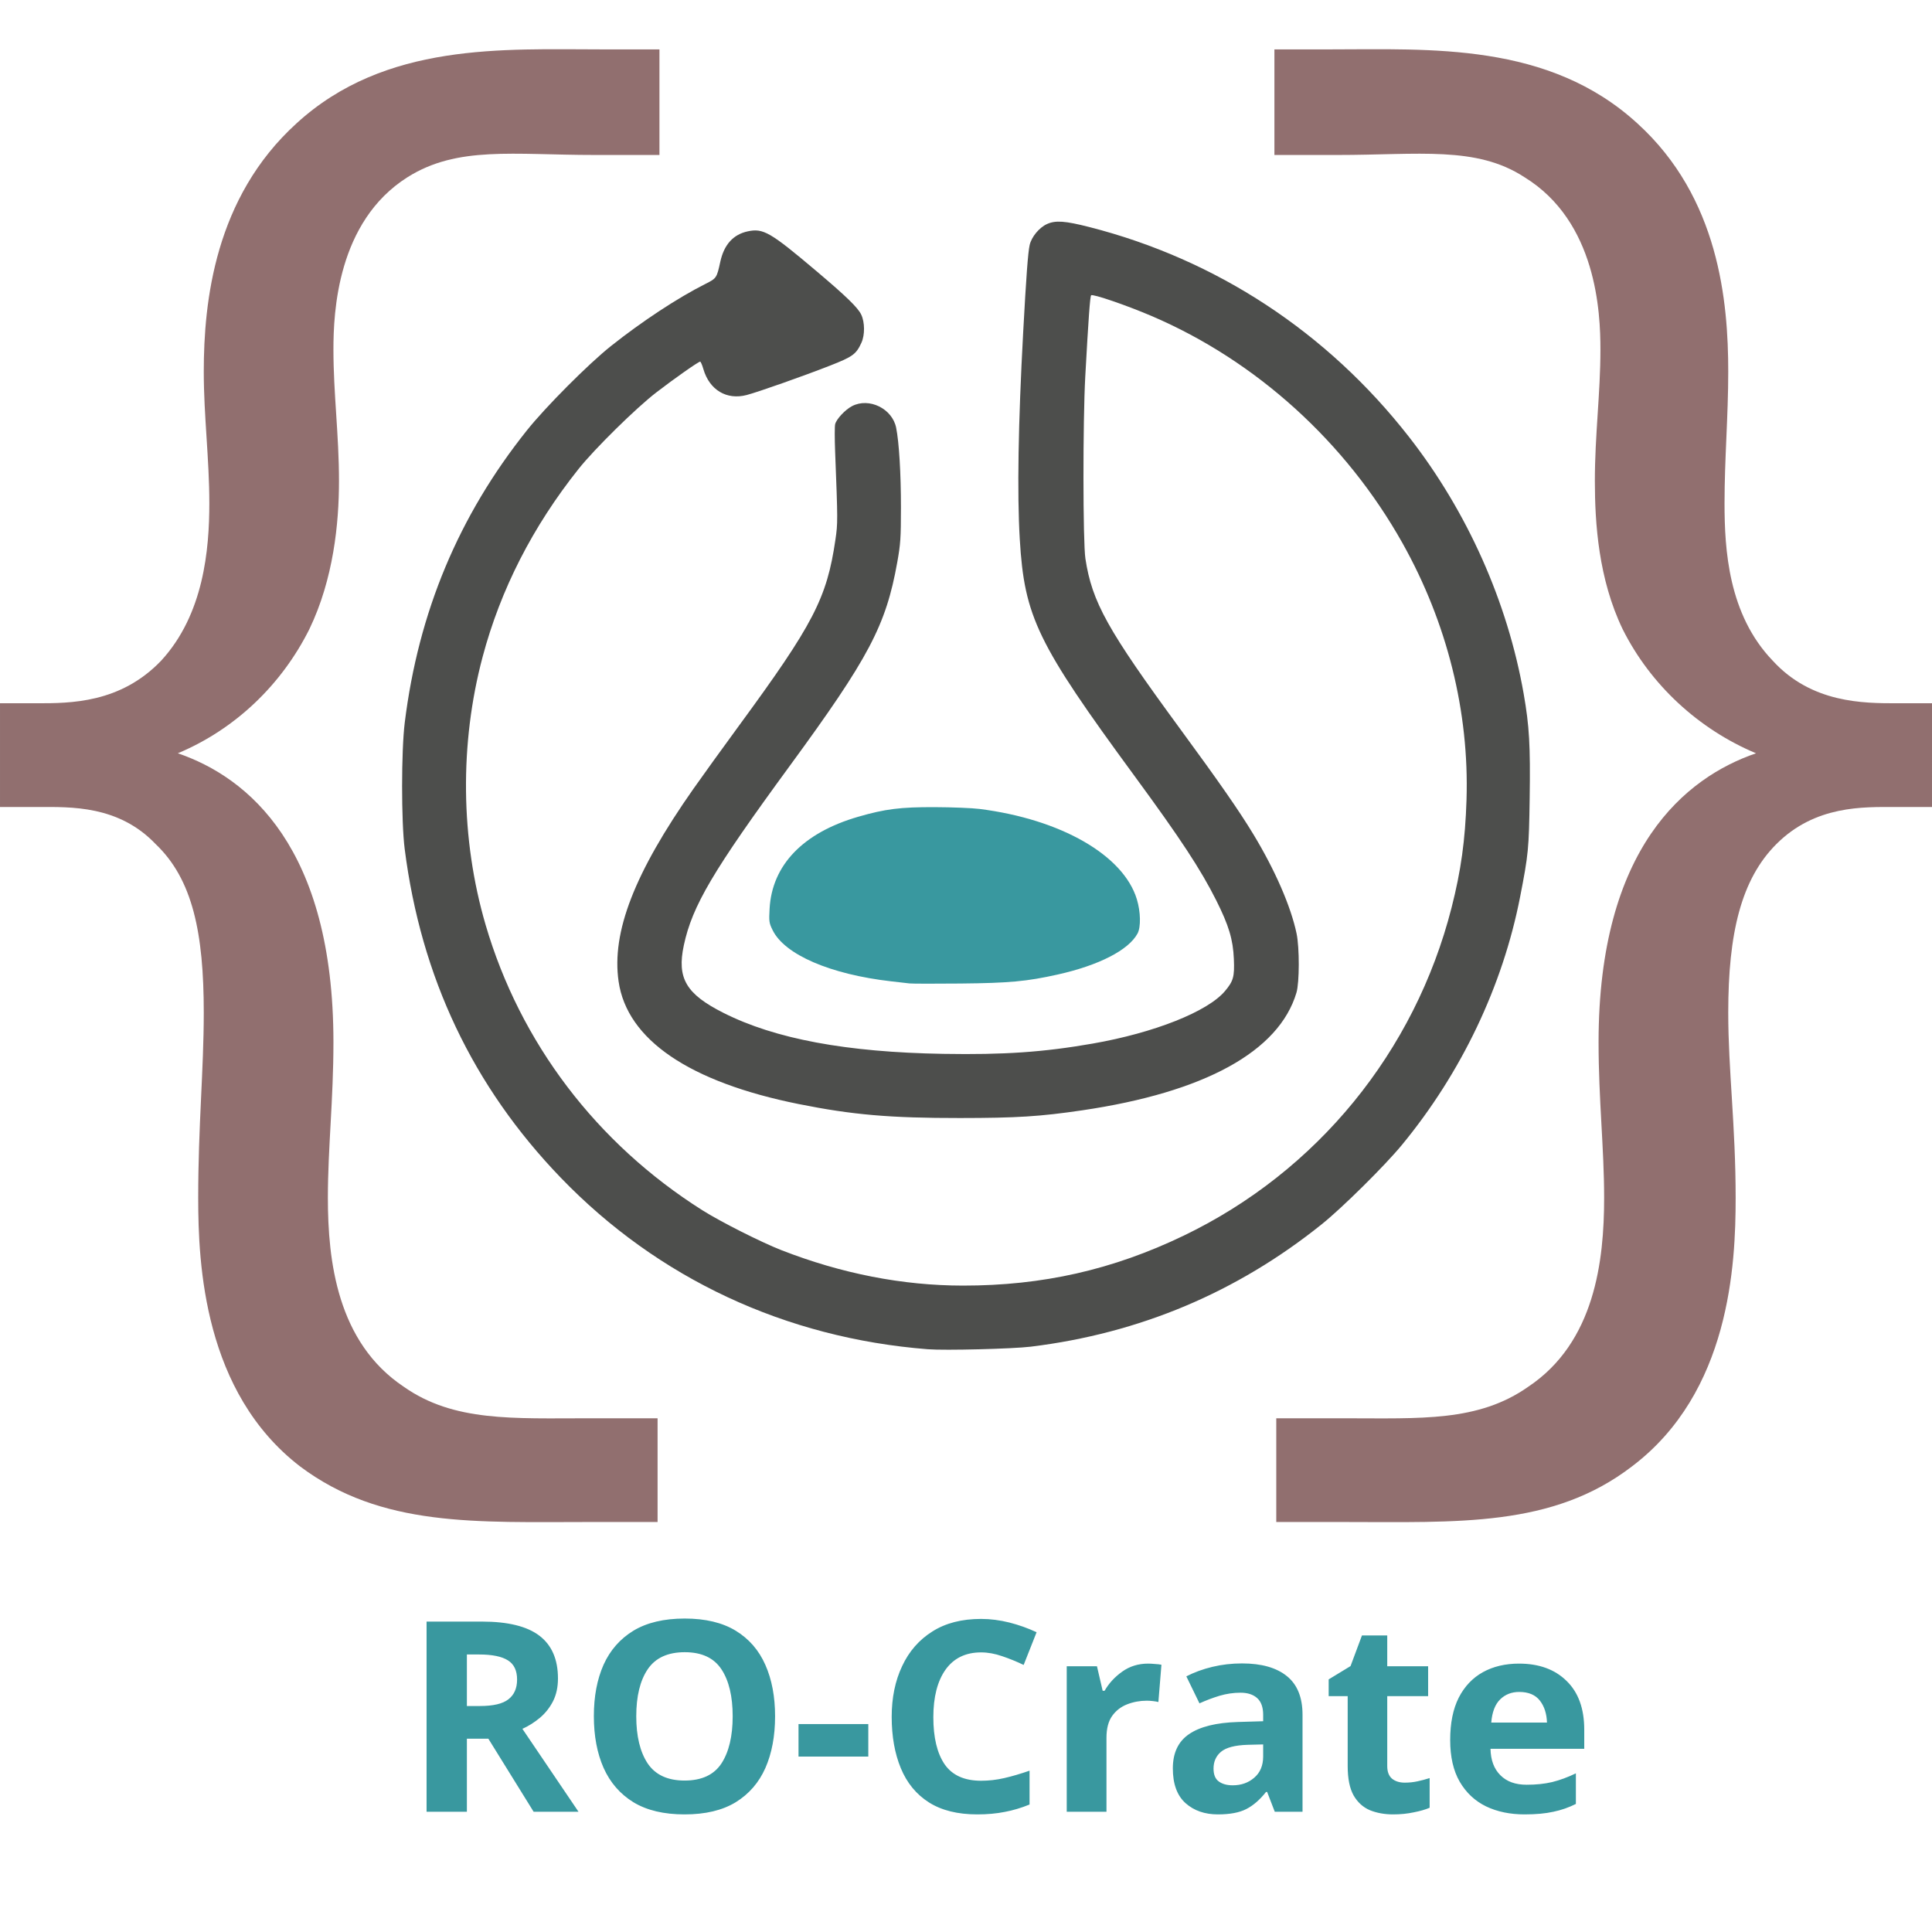
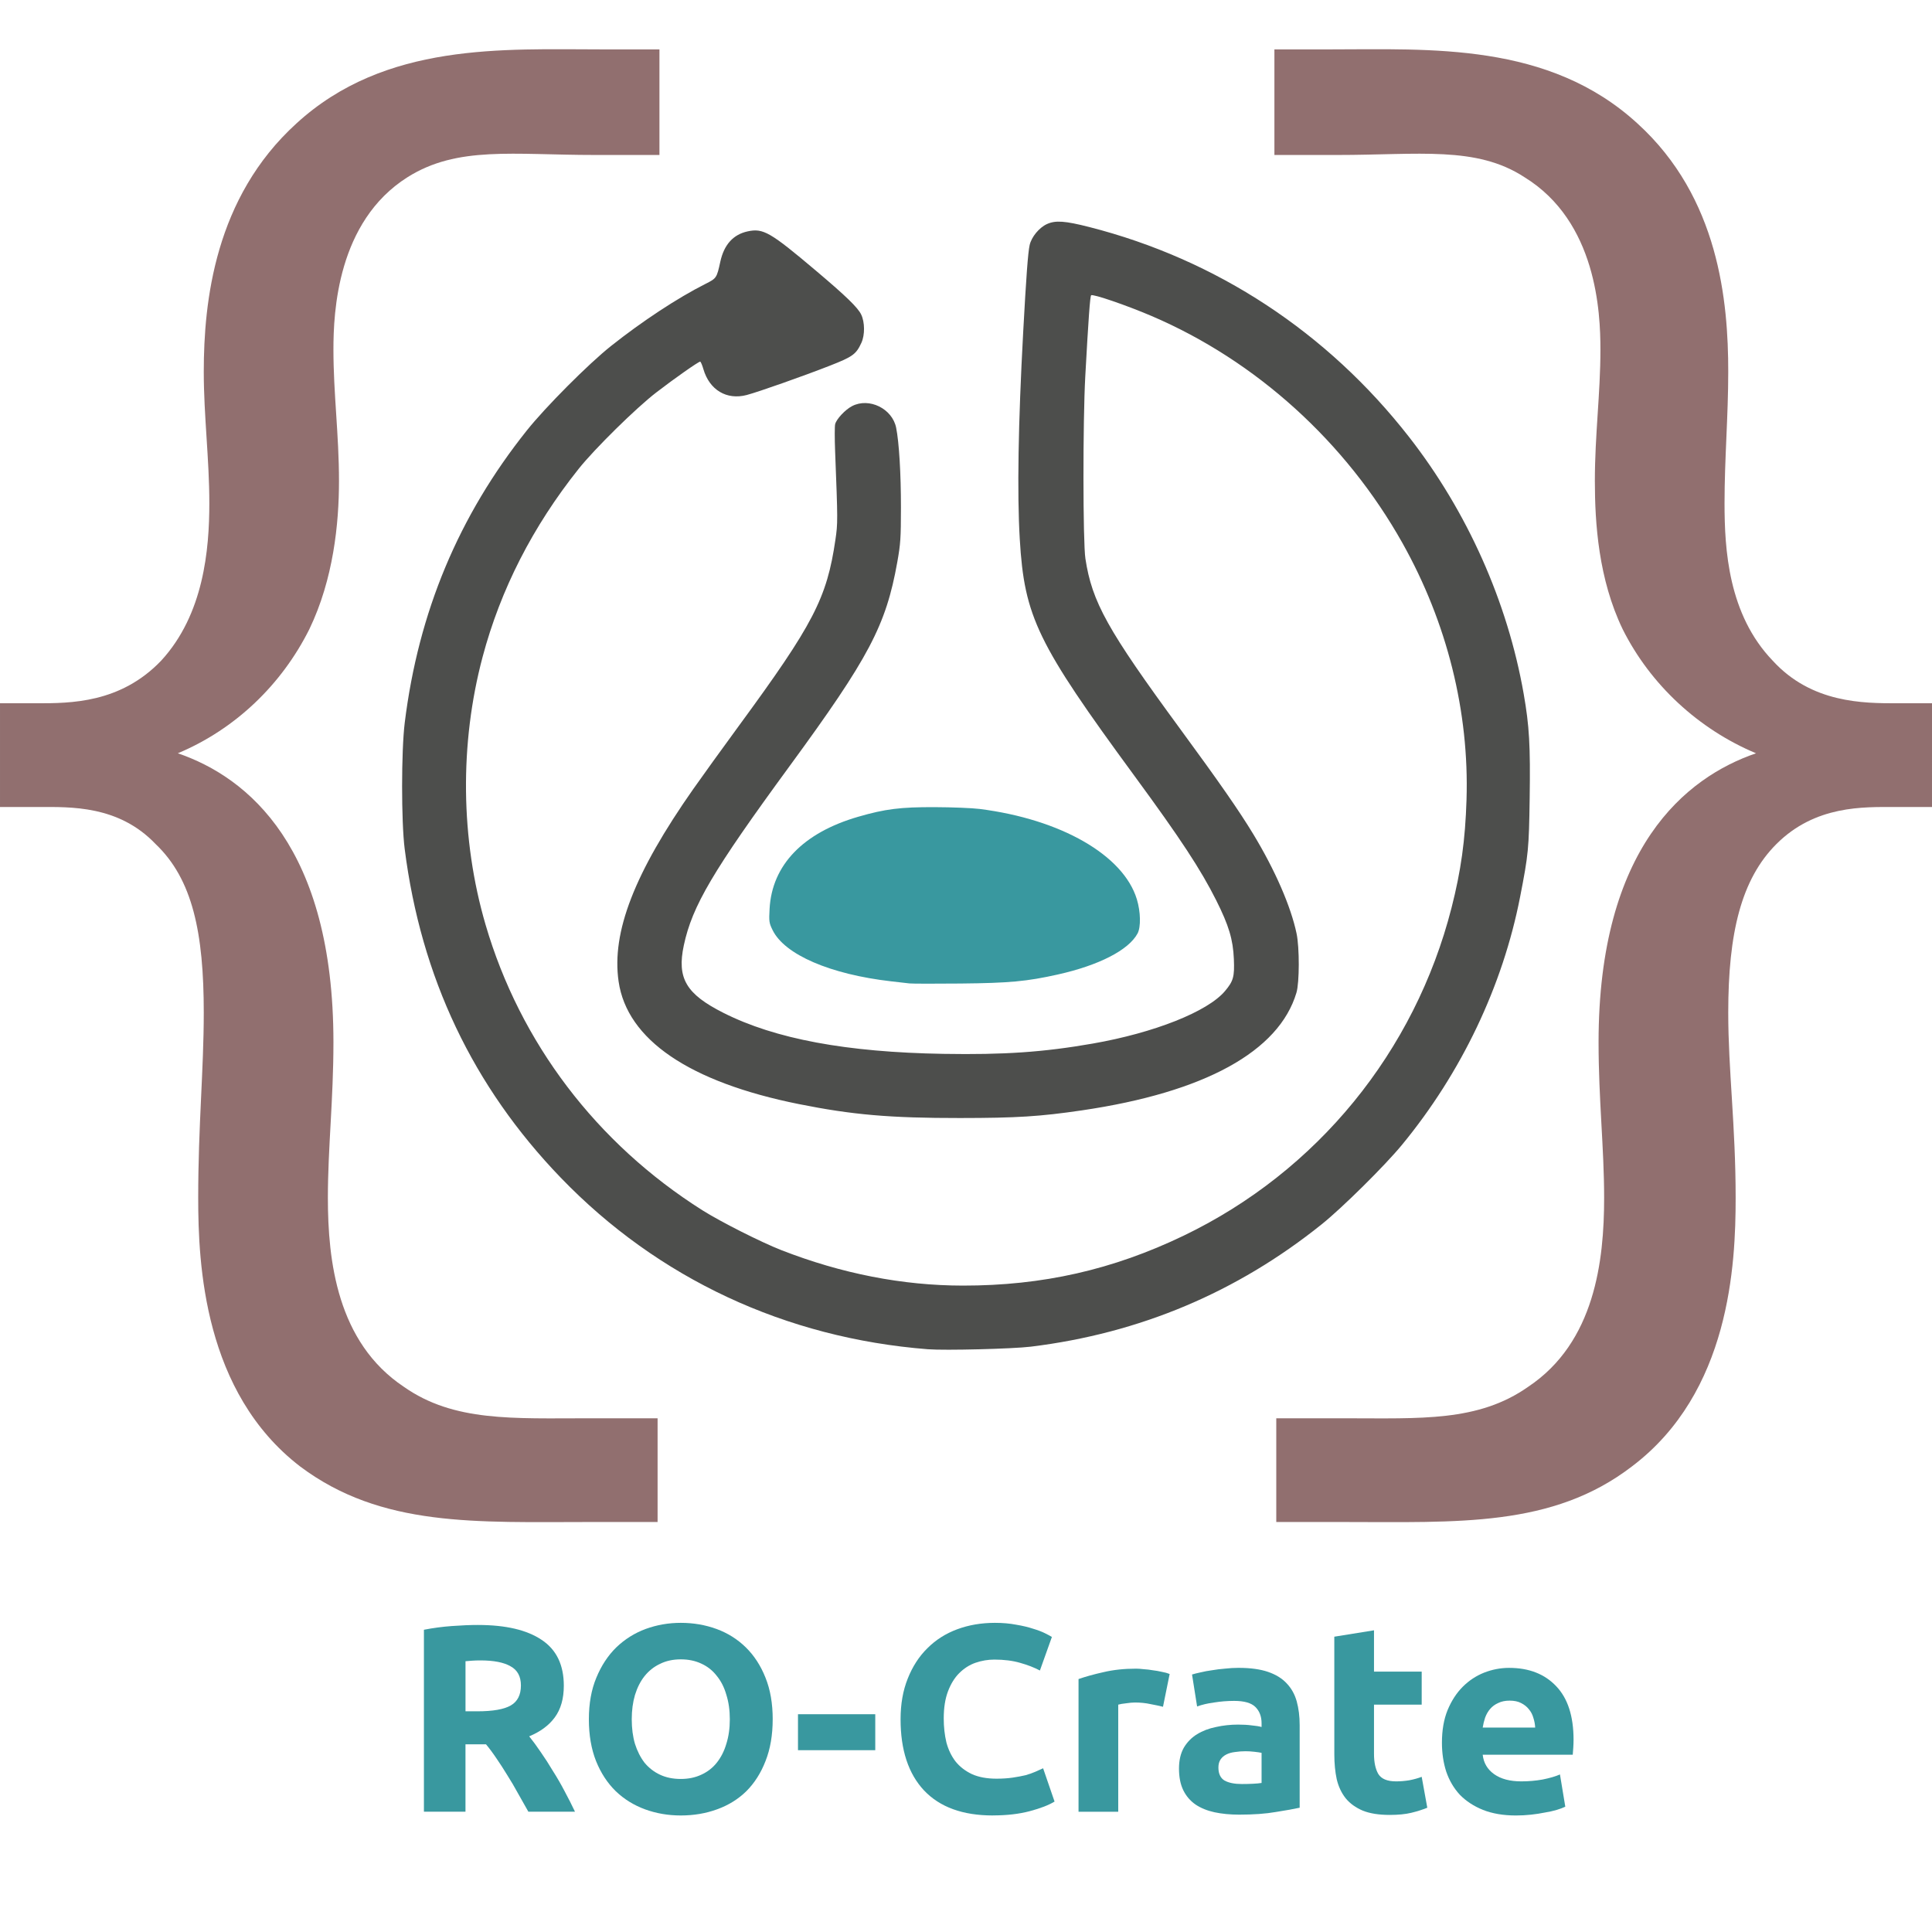
<svg xmlns="http://www.w3.org/2000/svg" width="600" height="600" viewBox="0 0 158.75 158.75" version="1.1" id="svg4953">
  <defs id="defs4947" />
-   <g id="layer1" transform="translate(1841.816,-101.8424)">
-     <g id="g1724">
-       <text xml:space="preserve" style="font-style:normal;font-variant:normal;font-weight:bold;font-stretch:normal;font-size:21.892px;line-height:1.25;font-family:Ubuntu;-inkscape-font-specification:'Ubuntu, Bold';font-variant-ligatures:normal;font-variant-caps:normal;font-variant-numeric:normal;font-feature-settings:normal;text-align:start;letter-spacing:0px;word-spacing:0px;writing-mode:lr-tb;text-anchor:start;opacity:1;fill:#39989f;fill-opacity:1;stroke:none;stroke-width:0.547" x="-1808.733" y="250.71" id="text881">
-         <tspan id="tspan879" x="-1808.733" y="250.71" style="font-style:normal;font-variant:normal;font-weight:bold;font-stretch:normal;font-size:21.892px;font-family:Ubuntu;-inkscape-font-specification:'Ubuntu, Bold';font-variant-ligatures:normal;font-variant-caps:normal;font-variant-numeric:normal;font-feature-settings:normal;text-align:start;writing-mode:lr-tb;text-anchor:start;fill:#39989f;fill-opacity:1;stroke-width:0.547">RO-Crate</tspan>
-       </text>
-       <g id="g4576">
-         <g transform="matrix(0.158615,0,0,-0.158615,-1925.711,333.0723)" id="g4934">
-           <path style="fill:#4d4e4c;stroke-width:0.726" d="m 1009.586,758.846 c -73.771,5.793 -139.83,36.656 -190.133,88.831 -45.556,47.252 -72.443,103.883 -80.892,170.383 -1.795,14.126 -1.776,50.752 0.033,65.372 7.092,57.3 27.914,107.119 63.297,151.444 9.707,12.16 31.931,34.453 43.539,43.673 16.198,12.866 34.577,24.953 48.949,32.19 5.748,2.895 5.847,3.043 7.699,11.516 1.927,8.82 6.694,14.091 14.198,15.7 8.045,1.726 11.652,-0.361 35.559,-20.569 15.431,-13.044 21.459,-18.889 23.211,-22.51 1.909,-3.943 1.97,-10.576 0.134,-14.604 -2.723,-5.972 -4.468,-7.245 -16.29,-11.879 -13.692,-5.367 -37.131,-13.634 -43.146,-15.217 -10.38,-2.732 -19.298,2.604 -22.446,13.432 -0.617,2.123 -1.364,3.859 -1.659,3.859 -0.914,0 -13.351,-8.732 -22.742,-15.967 -10.516,-8.101 -31.939,-29.189 -40.239,-39.61 -23.772,-29.845 -40.407,-62.412 -49.71,-97.32 -12.002,-45.038 -11.464,-94.399 1.512,-138.778 17.882,-61.152 57.52,-113.349 112.37,-147.972 9.469,-5.977 30.438,-16.566 40.851,-20.63 31.229,-12.185 62.787,-18.35 94.063,-18.375 41.26,-0.032 77.626,8.196 114.389,25.881 69.046,33.215 119.671,95.192 138.744,169.857 4.897,19.172 7.095,35.014 7.758,55.929 1.447,45.605 -10.054,91.73 -33.143,132.922 -29.391,52.435 -75.838,94.507 -129.894,117.657 -13.026,5.578 -30.63,11.612 -31.425,10.77 -0.564,-0.598 -1.38,-11.881 -3.035,-41.991 -1.286,-23.401 -1.241,-85.838 0.068,-94.426 3.437,-22.54 11.394,-36.839 49.113,-88.252 20.421,-27.835 30.609,-42.5 37.924,-54.59 11.242,-18.581 19.398,-37.318 22.348,-51.344 1.552,-7.378 1.518,-25.362 -0.058,-30.669 -9.046,-30.46 -47.607,-51.625 -111.05,-60.952 -21.779,-3.202 -33.759,-3.957 -63.193,-3.983 -36.253,-0.032 -55.792,1.658 -83.53,7.224 -56.693,11.376 -88.993,33.345 -93.376,63.51 -3.715,25.566 8.169,56.201 38.675,99.69 4.612,6.574 15.2,21.249 23.53,32.611 38.74,52.838 45.682,66.213 50.114,96.561 1.253,8.577 1.249,9.706 -0.159,45.841 -0.258,6.636 -0.251,12.936 0.016,14.001 0.669,2.664 5.19,7.498 8.752,9.357 8.832,4.609 20.861,-1.287 22.85,-11.2 1.523,-7.59 2.494,-23.743 2.482,-41.292 -0.011,-15.923 -0.21,-18.904 -1.894,-28.328 -5.871,-32.851 -14.624,-49.429 -55.802,-105.684 -39.772,-54.335 -50.418,-72.377 -54.782,-92.839 -3.636,-17.051 1.152,-25.201 20.555,-34.986 26.782,-13.507 63.701,-20.386 113.914,-21.225 31.478,-0.526 51.771,0.87 77.283,5.317 31.941,5.567 59.623,16.553 68.605,27.227 4.351,5.171 4.973,7.417 4.588,16.588 -0.424,10.124 -2.613,17.403 -9.152,30.43 -8.037,16.013 -18.513,31.956 -42.32,64.403 -50.403,68.696 -57.039,82.389 -59.433,122.652 -1.407,23.667 -0.813,59.811 1.764,107.238 1.573,28.951 2.491,41.315 3.354,45.151 0.943,4.19 4.939,9.034 8.96,10.861 4.438,2.016 9.356,1.67 21.953,-1.544 65.905,-16.814 123.328,-54.52 165.64,-108.765 30.161,-38.667 51.014,-85.394 59.372,-133.045 2.923,-16.665 3.504,-26.767 3.105,-54.002 -0.386,-26.343 -0.658,-29.157 -4.953,-51.175 -9.012,-46.201 -30.401,-91.087 -61.248,-128.53 -8.829,-10.717 -30.854,-32.515 -41.463,-41.035 -43.991,-35.328 -94.331,-56.521 -150.718,-63.452 -9.36,-1.151 -44.548,-2.033 -53.387,-1.339 z" id="path285-1-0" />
-           <path id="path287-8-3" transform="matrix(0.75,0,0,-0.75,6.75977,147.0605)" d="m 1341.822,-1190.148 c -23.665,-0.08 -34.216,1.246 -52.815,6.633 -38.067,11.025 -59.556,33.331 -61.221,63.547 -0.486,8.828 -0.352,9.781 2.082,14.756 8.293,16.95 39.786,30.549 81.93,35.379 5.06,0.58 10.727,1.229 12.592,1.441 1.864,0.213 17.77,0.245 35.348,0.072 33.565,-0.329 45.722,-1.456 67.053,-6.217 28.491,-6.359 48.958,-16.869 55.133,-28.311 2.395,-4.436 2.188,-14.947 -0.463,-23.676 -9.257,-30.476 -52.405,-55.252 -108.648,-62.385 -5.06,-0.642 -19.005,-1.2 -30.99,-1.24 z" style="fill:#39989f;stroke-width:0.968" />
-         </g>
-         <g aria-label="{" style="font-style:normal;font-weight:normal;font-size:70.525px;line-height:1.25;font-family:sans-serif;letter-spacing:0px;word-spacing:0px;fill:#916f6f;fill-opacity:1;stroke:none;stroke-width:1.763" id="text13" transform="matrix(0.4496173,0,0,0.4496173,-1441.054,107.8185)">
-           <path d="m -891.34,115.233 v 18.957 h 7.109 c 5.755,0 14.556,-0.339 21.327,6.77 6.77,6.432 8.802,16.249 8.802,30.805 0,10.494 -1.016,20.65 -1.016,33.852 0,12.187 1.016,35.545 18.619,49.086 14.895,11.171 32.16,10.156 53.148,10.156 h 12.187 v -18.957 h -12.525 c -13.879,0 -24.712,0.677 -33.852,-5.755 -12.187,-8.125 -13.879,-23.019 -13.879,-34.529 0,-9.14 1.016,-17.942 1.016,-28.436 0,-35.545 -15.572,-48.409 -28.436,-52.809 10.494,-4.401 18.957,-12.525 24.035,-22.681 4.401,-9.14 5.416,-19.296 5.416,-27.082 0,-8.463 -1.016,-15.911 -1.016,-24.035 0,-6.77 0.677,-23.358 13.541,-31.483 9.14,-5.755 19.296,-4.062 34.191,-4.062 h 11.848 V -4.265 h -10.494 c -17.942,0 -39.607,-1.354 -55.856,13.541 -14.895,13.541 -16.926,32.498 -16.926,45.362 0,8.125 1.016,15.911 1.016,24.035 0,8.463 -1.016,20.311 -8.802,28.774 -7.447,7.786 -16.588,7.786 -22.681,7.786 z" style="font-style:normal;font-variant:normal;font-weight:normal;font-stretch:normal;font-size:338.522px;font-family:Inconsolata;-inkscape-font-specification:Inconsolata;fill:#916f6f;stroke-width:1.763" id="path3720" />
-         </g>
-         <g aria-label="}" style="font-style:normal;font-weight:normal;font-size:70.525px;line-height:1.25;font-family:sans-serif;letter-spacing:0px;word-spacing:0px;fill:#916f6f;fill-opacity:1;stroke:none;stroke-width:1.763" id="text13-3" transform="matrix(0.4496173,0,0,0.4496173,-1441.054,107.8185)">
-           <path d="m -538.262,115.233 h -6.432 c -6.093,0 -15.572,0 -22.681,-7.786 -8.125,-8.463 -8.802,-20.311 -8.802,-28.774 0,-8.125 0.677,-15.911 0.677,-24.035 0,-12.864 -1.693,-31.821 -16.588,-45.362 -16.249,-14.895 -37.914,-13.541 -56.195,-13.541 h -10.156 V 15.031 h 11.51 c 14.895,0 25.389,-1.693 34.191,4.062 13.202,8.125 13.879,24.712 13.879,31.483 0,8.125 -1.016,15.572 -1.016,24.035 0,7.786 0.677,17.942 5.078,27.082 5.078,10.156 13.879,18.28 24.374,22.681 -12.864,4.401 -28.774,17.265 -28.774,52.809 0,10.494 1.016,19.296 1.016,28.436 0,11.51 -1.693,26.405 -13.879,34.529 -9.14,6.432 -19.634,5.755 -33.514,5.755 h -12.525 v 18.957 h 12.187 c 20.988,0 38.253,1.016 52.809,-10.156 17.942,-13.541 18.957,-36.899 18.957,-49.086 0,-13.202 -1.354,-23.358 -1.354,-33.852 0,-14.556 2.37,-24.374 8.802,-30.805 7.109,-7.109 15.911,-6.77 21.665,-6.77 h 6.77 z" style="font-style:normal;font-variant:normal;font-weight:normal;font-stretch:normal;font-size:338.522px;font-family:Inconsolata;-inkscape-font-specification:Inconsolata;fill:#916f6f;stroke-width:1.763" id="path3723" />
-         </g>
+   <g id="g853">
+     <text id="text881" y="148.868" x="33.083" style="font-style:normal;font-variant:normal;font-weight:bold;font-stretch:normal;font-size:21.892px;line-height:1.25;font-family:Ubuntu;-inkscape-font-specification:'Ubuntu, Bold';font-variant-ligatures:normal;font-variant-caps:normal;font-variant-numeric:normal;font-feature-settings:normal;text-align:start;letter-spacing:0px;word-spacing:0px;writing-mode:lr-tb;text-anchor:start;opacity:0;fill:#39989f;fill-opacity:1;stroke:none;stroke-width:0.547;" xml:space="preserve">
+       <tspan style="font-style:normal;font-variant:normal;font-weight:bold;font-stretch:normal;font-size:21.892px;font-family:Ubuntu;-inkscape-font-specification:'Ubuntu, Bold';font-variant-ligatures:normal;font-variant-caps:normal;font-variant-numeric:normal;font-feature-settings:normal;text-align:start;writing-mode:lr-tb;text-anchor:start;fill:#39989f;fill-opacity:1;stroke-width:0.547;" y="148.868" x="33.083" id="tspan879">RO-Crate</tspan>
+     </text>
+     <g id="text881-4" style="font-style:normal;font-variant:normal;font-weight:bold;font-stretch:normal;font-size:21.892px;line-height:1.25;font-family:Ubuntu;-inkscape-font-specification:'Ubuntu, Bold';font-variant-ligatures:normal;font-variant-caps:normal;font-variant-numeric:normal;font-feature-settings:normal;text-align:start;letter-spacing:0px;word-spacing:0px;writing-mode:lr-tb;text-anchor:start;opacity:1;fill:#39989f;fill-opacity:1;stroke:none;stroke-width:0.547" aria-label="RO-Crate">
+       <path id="path4614" style="font-style:normal;font-variant:normal;font-weight:bold;font-stretch:normal;font-size:21.892px;font-family:Ubuntu;-inkscape-font-specification:'Ubuntu, Bold';font-variant-ligatures:normal;font-variant-caps:normal;font-variant-numeric:normal;font-feature-settings:normal;text-align:start;writing-mode:lr-tb;text-anchor:start;fill:#39989f;fill-opacity:1;stroke-width:0.547" d="m 39.279,133.522 q 3.415,0 5.232,1.226 1.817,1.204 1.817,3.765 0,1.598 -0.744,2.605 -0.722,0.985 -2.102,1.554 0.46,0.569 0.963,1.313 0.504,0.722 0.985,1.532 0.504,0.788 0.963,1.664 0.46,0.854 0.854,1.686 h -3.831 q -0.416,-0.744 -0.854,-1.511 -0.416,-0.766 -0.876,-1.489 -0.438,-0.722 -0.876,-1.357 -0.438,-0.657 -0.876,-1.182 h -1.686 v 5.539 h -3.415 v -14.952 q 1.116,-0.219 2.299,-0.306 1.204,-0.088 2.145,-0.088 z m 0.197,2.912 q -0.372,0 -0.679,0.022 -0.285,0.022 -0.547,0.044 v 4.116 h 0.963 q 1.926,0 2.758,-0.482 0.832,-0.482 0.832,-1.642 0,-1.116 -0.854,-1.576 -0.832,-0.482 -2.474,-0.482 z" />
+       <path id="path4616" style="font-style:normal;font-variant:normal;font-weight:bold;font-stretch:normal;font-size:21.892px;font-family:Ubuntu;-inkscape-font-specification:'Ubuntu, Bold';font-variant-ligatures:normal;font-variant-caps:normal;font-variant-numeric:normal;font-feature-settings:normal;text-align:start;writing-mode:lr-tb;text-anchor:start;fill:#39989f;fill-opacity:1;stroke-width:0.547" d="m 51.91,141.272 q 0,1.116 0.263,2.014 0.285,0.898 0.788,1.554 0.525,0.635 1.27,0.985 0.744,0.35 1.708,0.35 0.941,0 1.686,-0.35 0.766,-0.35 1.27,-0.985 0.525,-0.657 0.788,-1.554 0.285,-0.898 0.285,-2.014 0,-1.116 -0.285,-2.014 -0.263,-0.919 -0.788,-1.554 -0.504,-0.657 -1.27,-1.007 -0.744,-0.35 -1.686,-0.35 -0.963,0 -1.708,0.372 -0.744,0.35 -1.27,1.007 -0.504,0.635 -0.788,1.554 -0.263,0.898 -0.263,1.992 z m 11.581,0 q 0,1.948 -0.591,3.437 -0.569,1.467 -1.576,2.474 -1.007,0.985 -2.408,1.489 -1.379,0.503 -2.977,0.503 -1.554,0 -2.933,-0.503 -1.379,-0.504 -2.408,-1.489 -1.029,-1.007 -1.62,-2.474 -0.591,-1.489 -0.591,-3.437 0,-1.948 0.613,-3.415 0.613,-1.489 1.642,-2.496 1.051,-1.007 2.408,-1.511 1.379,-0.503 2.89,-0.503 1.554,0 2.933,0.503 1.379,0.504 2.408,1.511 1.029,1.007 1.62,2.496 0.591,1.467 0.591,3.415 z" />
+       <path id="path4618" style="font-style:normal;font-variant:normal;font-weight:bold;font-stretch:normal;font-size:21.892px;font-family:Ubuntu;-inkscape-font-specification:'Ubuntu, Bold';font-variant-ligatures:normal;font-variant-caps:normal;font-variant-numeric:normal;font-feature-settings:normal;text-align:start;writing-mode:lr-tb;text-anchor:start;fill:#39989f;fill-opacity:1;stroke-width:0.547" d="m 65.57,140.856 h 6.349 v 2.955 h -6.349 z" />
+       <path id="path4620" style="font-style:normal;font-variant:normal;font-weight:bold;font-stretch:normal;font-size:21.892px;font-family:Ubuntu;-inkscape-font-specification:'Ubuntu, Bold';font-variant-ligatures:normal;font-variant-caps:normal;font-variant-numeric:normal;font-feature-settings:normal;text-align:start;writing-mode:lr-tb;text-anchor:start;fill:#39989f;fill-opacity:1;stroke-width:0.547" d="m 81.573,149.174 q -3.7,0 -5.648,-2.058 -1.926,-2.058 -1.926,-5.845 0,-1.883 0.591,-3.349 0.591,-1.489 1.62,-2.496 1.029,-1.029 2.452,-1.554 1.423,-0.525 3.087,-0.525 0.963,0 1.751,0.153 0.788,0.131 1.379,0.328 0.591,0.175 0.985,0.372 0.394,0.197 0.569,0.306 l -0.985,2.758 q -0.701,-0.372 -1.642,-0.635 -0.919,-0.263 -2.102,-0.263 -0.788,0 -1.554,0.263 -0.744,0.263 -1.335,0.854 -0.569,0.569 -0.919,1.489 -0.35,0.919 -0.35,2.233 0,1.051 0.219,1.97 0.241,0.898 0.744,1.554 0.525,0.657 1.357,1.051 0.832,0.372 2.014,0.372 0.744,0 1.335,-0.088 0.591,-0.088 1.051,-0.197 0.46,-0.131 0.81,-0.285 0.35,-0.153 0.635,-0.285 l 0.941,2.736 q -0.722,0.438 -2.036,0.788 -1.313,0.35 -3.043,0.35 z" />
+       <path id="path4622" style="font-style:normal;font-variant:normal;font-weight:bold;font-stretch:normal;font-size:21.892px;font-family:Ubuntu;-inkscape-font-specification:'Ubuntu, Bold';font-variant-ligatures:normal;font-variant-caps:normal;font-variant-numeric:normal;font-feature-settings:normal;text-align:start;writing-mode:lr-tb;text-anchor:start;fill:#39989f;fill-opacity:1;stroke-width:0.547" d="m 95.562,140.243 q -0.438,-0.109 -1.029,-0.219 -0.591,-0.131 -1.27,-0.131 -0.306,0 -0.744,0.066 -0.416,0.044 -0.635,0.109 v 8.8 h -3.262 v -10.902 q 0.876,-0.306 2.058,-0.569 1.204,-0.285 2.671,-0.285 0.263,0 0.635,0.044 0.372,0.022 0.744,0.088 0.372,0.044 0.744,0.131 0.372,0.066 0.635,0.175 z" />
+       <path id="path4624" style="font-style:normal;font-variant:normal;font-weight:bold;font-stretch:normal;font-size:21.892px;font-family:Ubuntu;-inkscape-font-specification:'Ubuntu, Bold';font-variant-ligatures:normal;font-variant-caps:normal;font-variant-numeric:normal;font-feature-settings:normal;text-align:start;writing-mode:lr-tb;text-anchor:start;fill:#39989f;fill-opacity:1;stroke-width:0.547" d="m 102.042,146.591 q 0.482,0 0.919,-0.022 0.438,-0.022 0.701,-0.066 v -2.474 q -0.197,-0.044 -0.591,-0.088 -0.394,-0.044 -0.722,-0.044 -0.46,0 -0.876,0.066 -0.394,0.044 -0.701,0.197 -0.306,0.153 -0.482,0.416 -0.175,0.263 -0.175,0.657 0,0.766 0.504,1.073 0.525,0.285 1.423,0.285 z m -0.263,-9.545 q 1.445,0 2.408,0.328 0.963,0.328 1.532,0.941 0.591,0.613 0.832,1.489 0.241,0.876 0.241,1.948 v 6.786 q -0.701,0.153 -1.948,0.35 -1.248,0.219 -3.021,0.219 -1.116,0 -2.036,-0.197 -0.898,-0.197 -1.554,-0.635 -0.657,-0.46 -1.007,-1.182 -0.35,-0.722 -0.35,-1.773 0,-1.007 0.394,-1.708 0.416,-0.701 1.095,-1.116 0.679,-0.416 1.554,-0.591 0.876,-0.197 1.817,-0.197 0.635,0 1.116,0.066 0.504,0.044 0.81,0.131 v -0.306 q 0,-0.832 -0.504,-1.335 -0.503,-0.504 -1.751,-0.504 -0.832,0 -1.642,0.131 -0.81,0.109 -1.401,0.328 l -0.416,-2.627 q 0.285,-0.088 0.701,-0.175 0.438,-0.109 0.941,-0.175 0.504,-0.088 1.051,-0.131 0.569,-0.066 1.138,-0.066 z" />
+       <path id="path4626" style="font-style:normal;font-variant:normal;font-weight:bold;font-stretch:normal;font-size:21.892px;font-family:Ubuntu;-inkscape-font-specification:'Ubuntu, Bold';font-variant-ligatures:normal;font-variant-caps:normal;font-variant-numeric:normal;font-feature-settings:normal;text-align:start;writing-mode:lr-tb;text-anchor:start;fill:#39989f;fill-opacity:1;stroke-width:0.547" d="m 109.638,134.485 3.262,-0.525 v 3.393 h 3.919 v 2.715 h -3.919 v 4.05 q 0,1.029 0.35,1.642 0.372,0.613 1.467,0.613 0.525,0 1.073,-0.088 0.569,-0.109 1.029,-0.285 l 0.46,2.539 q -0.591,0.241 -1.313,0.416 -0.722,0.175 -1.773,0.175 -1.335,0 -2.211,-0.35 -0.876,-0.372 -1.401,-1.007 -0.525,-0.657 -0.744,-1.576 -0.197,-0.919 -0.197,-2.036 z" />
+       <path id="path4628" style="font-style:normal;font-variant:normal;font-weight:bold;font-stretch:normal;font-size:21.892px;font-family:Ubuntu;-inkscape-font-specification:'Ubuntu, Bold';font-variant-ligatures:normal;font-variant-caps:normal;font-variant-numeric:normal;font-feature-settings:normal;text-align:start;writing-mode:lr-tb;text-anchor:start;fill:#39989f;fill-opacity:1;stroke-width:0.547" d="m 118.482,143.198 q 0,-1.532 0.46,-2.671 0.482,-1.16 1.248,-1.926 0.766,-0.766 1.751,-1.16 1.007,-0.394 2.058,-0.394 2.452,0 3.875,1.511 1.423,1.489 1.423,4.4 0,0.285 -0.022,0.635 -0.022,0.328 -0.044,0.591 h -7.399 q 0.109,1.007 0.941,1.598 0.832,0.591 2.233,0.591 0.898,0 1.751,-0.153 0.876,-0.175 1.423,-0.416 l 0.438,2.649 q -0.263,0.131 -0.701,0.263 -0.438,0.131 -0.985,0.219 -0.525,0.109 -1.138,0.175 -0.613,0.066 -1.226,0.066 -1.554,0 -2.715,-0.46 -1.138,-0.46 -1.905,-1.248 -0.744,-0.81 -1.116,-1.905 -0.35,-1.095 -0.35,-2.364 z m 7.662,-1.248 q -0.022,-0.416 -0.153,-0.81 -0.109,-0.394 -0.372,-0.701 -0.241,-0.306 -0.635,-0.503 -0.372,-0.197 -0.941,-0.197 -0.547,0 -0.941,0.197 -0.394,0.175 -0.657,0.482 -0.263,0.306 -0.416,0.722 -0.131,0.394 -0.197,0.81 z" />
+     </g>
+     <g transform="translate(1841.816,-101.8424)" id="g4576">
+       <g id="g4934" transform="matrix(0.158615,0,0,-0.158615,-1925.711,333.0723)">
+         <path id="path285-1-0" d="m 1009.586,758.846 c -73.771,5.793 -139.83,36.656 -190.133,88.831 -45.556,47.252 -72.443,103.883 -80.892,170.383 -1.795,14.126 -1.776,50.752 0.033,65.372 7.092,57.3 27.914,107.119 63.297,151.444 9.707,12.16 31.931,34.453 43.539,43.673 16.198,12.866 34.577,24.953 48.949,32.19 5.748,2.895 5.847,3.043 7.699,11.516 1.927,8.82 6.694,14.091 14.198,15.7 8.045,1.726 11.652,-0.361 35.559,-20.569 15.431,-13.044 21.459,-18.889 23.211,-22.51 1.909,-3.943 1.97,-10.576 0.134,-14.604 -2.723,-5.972 -4.468,-7.245 -16.29,-11.879 -13.692,-5.367 -37.131,-13.634 -43.146,-15.217 -10.38,-2.732 -19.298,2.604 -22.446,13.432 -0.617,2.123 -1.364,3.859 -1.659,3.859 -0.914,0 -13.351,-8.732 -22.742,-15.967 -10.516,-8.101 -31.939,-29.189 -40.239,-39.61 -23.772,-29.845 -40.407,-62.412 -49.71,-97.32 -12.002,-45.038 -11.464,-94.399 1.512,-138.778 17.882,-61.152 57.52,-113.349 112.37,-147.972 9.469,-5.977 30.438,-16.566 40.851,-20.63 31.229,-12.185 62.787,-18.35 94.063,-18.375 41.26,-0.032 77.626,8.196 114.389,25.881 69.046,33.215 119.671,95.192 138.744,169.857 4.897,19.172 7.095,35.014 7.758,55.929 1.447,45.605 -10.054,91.73 -33.143,132.922 -29.391,52.435 -75.838,94.507 -129.894,117.657 -13.026,5.578 -30.63,11.612 -31.425,10.77 -0.564,-0.598 -1.38,-11.881 -3.035,-41.991 -1.286,-23.401 -1.241,-85.838 0.068,-94.426 3.437,-22.54 11.394,-36.839 49.113,-88.252 20.421,-27.835 30.609,-42.5 37.924,-54.59 11.242,-18.581 19.398,-37.318 22.348,-51.344 1.552,-7.378 1.518,-25.362 -0.058,-30.669 -9.046,-30.46 -47.607,-51.625 -111.05,-60.952 -21.779,-3.202 -33.759,-3.957 -63.193,-3.983 -36.253,-0.032 -55.792,1.658 -83.53,7.224 -56.693,11.376 -88.993,33.345 -93.376,63.51 -3.715,25.566 8.169,56.201 38.675,99.69 4.612,6.574 15.2,21.249 23.53,32.611 38.74,52.838 45.682,66.213 50.114,96.561 1.253,8.577 1.249,9.706 -0.159,45.841 -0.258,6.636 -0.251,12.936 0.016,14.001 0.669,2.664 5.19,7.498 8.752,9.357 8.832,4.609 20.861,-1.287 22.85,-11.2 1.523,-7.59 2.494,-23.743 2.482,-41.292 -0.011,-15.923 -0.21,-18.904 -1.894,-28.328 -5.871,-32.851 -14.624,-49.429 -55.802,-105.684 -39.772,-54.335 -50.418,-72.377 -54.782,-92.839 -3.636,-17.051 1.152,-25.201 20.555,-34.986 26.782,-13.507 63.701,-20.386 113.914,-21.225 31.478,-0.526 51.771,0.87 77.283,5.317 31.941,5.567 59.623,16.553 68.605,27.227 4.351,5.171 4.973,7.417 4.588,16.588 -0.424,10.124 -2.613,17.403 -9.152,30.43 -8.037,16.013 -18.513,31.956 -42.32,64.403 -50.403,68.696 -57.039,82.389 -59.433,122.652 -1.407,23.667 -0.813,59.811 1.764,107.238 1.573,28.951 2.491,41.315 3.354,45.151 0.943,4.19 4.939,9.034 8.96,10.861 4.438,2.016 9.356,1.67 21.953,-1.544 65.905,-16.814 123.328,-54.52 165.64,-108.765 30.161,-38.667 51.014,-85.394 59.372,-133.045 2.923,-16.665 3.504,-26.767 3.105,-54.002 -0.386,-26.343 -0.658,-29.157 -4.953,-51.175 -9.012,-46.201 -30.401,-91.087 -61.248,-128.53 -8.829,-10.717 -30.854,-32.515 -41.463,-41.035 -43.991,-35.328 -94.331,-56.521 -150.718,-63.452 -9.36,-1.151 -44.548,-2.033 -53.387,-1.339 z" style="fill:#4d4e4c;stroke-width:0.726" />
+         <path style="fill:#39989f;stroke-width:0.968" d="m 1341.822,-1190.148 c -23.665,-0.08 -34.216,1.246 -52.815,6.633 -38.067,11.025 -59.556,33.331 -61.221,63.547 -0.486,8.828 -0.352,9.781 2.082,14.756 8.293,16.95 39.786,30.549 81.93,35.379 5.06,0.58 10.727,1.229 12.592,1.441 1.864,0.213 17.77,0.245 35.348,0.072 33.565,-0.329 45.722,-1.456 67.053,-6.217 28.491,-6.359 48.958,-16.869 55.133,-28.311 2.395,-4.436 2.188,-14.947 -0.463,-23.676 -9.257,-30.476 -52.405,-55.252 -108.648,-62.385 -5.06,-0.642 -19.005,-1.2 -30.99,-1.24 z" transform="matrix(0.75,0,0,-0.75,6.75977,147.0605)" id="path287-8-3" />
+       </g>
+       <g transform="matrix(0.4496173,0,0,0.4496173,-1441.054,107.8185)" id="text13" style="font-style:normal;font-weight:normal;font-size:70.525px;line-height:1.25;font-family:sans-serif;letter-spacing:0px;word-spacing:0px;fill:#916f6f;fill-opacity:1;stroke:none;stroke-width:1.763" aria-label="{">
+         <path id="path3720" style="font-style:normal;font-variant:normal;font-weight:normal;font-stretch:normal;font-size:338.522px;font-family:Inconsolata;-inkscape-font-specification:Inconsolata;fill:#916f6f;stroke-width:1.763" d="m -891.34,115.233 v 18.957 h 7.109 c 5.755,0 14.556,-0.339 21.327,6.77 6.77,6.432 8.802,16.249 8.802,30.805 0,10.494 -1.016,20.65 -1.016,33.852 0,12.187 1.016,35.545 18.619,49.086 14.895,11.171 32.16,10.156 53.148,10.156 h 12.187 v -18.957 h -12.525 c -13.879,0 -24.712,0.677 -33.852,-5.755 -12.187,-8.125 -13.879,-23.019 -13.879,-34.529 0,-9.14 1.016,-17.942 1.016,-28.436 0,-35.545 -15.572,-48.409 -28.436,-52.809 10.494,-4.401 18.957,-12.525 24.035,-22.681 4.401,-9.14 5.416,-19.296 5.416,-27.082 0,-8.463 -1.016,-15.911 -1.016,-24.035 0,-6.77 0.677,-23.358 13.541,-31.483 9.14,-5.755 19.296,-4.062 34.191,-4.062 h 11.848 V -4.265 h -10.494 c -17.942,0 -39.607,-1.354 -55.856,13.541 -14.895,13.541 -16.926,32.498 -16.926,45.362 0,8.125 1.016,15.911 1.016,24.035 0,8.463 -1.016,20.311 -8.802,28.774 -7.447,7.786 -16.588,7.786 -22.681,7.786 z" />
+       </g>
+       <g transform="matrix(0.4496173,0,0,0.4496173,-1441.054,107.8185)" id="text13-3" style="font-style:normal;font-weight:normal;font-size:70.525px;line-height:1.25;font-family:sans-serif;letter-spacing:0px;word-spacing:0px;fill:#916f6f;fill-opacity:1;stroke:none;stroke-width:1.763" aria-label="}">
+         <path id="path3723" style="font-style:normal;font-variant:normal;font-weight:normal;font-stretch:normal;font-size:338.522px;font-family:Inconsolata;-inkscape-font-specification:Inconsolata;fill:#916f6f;stroke-width:1.763" d="m -538.262,115.233 h -6.432 c -6.093,0 -15.572,0 -22.681,-7.786 -8.125,-8.463 -8.802,-20.311 -8.802,-28.774 0,-8.125 0.677,-15.911 0.677,-24.035 0,-12.864 -1.693,-31.821 -16.588,-45.362 -16.249,-14.895 -37.914,-13.541 -56.195,-13.541 h -10.156 V 15.031 h 11.51 c 14.895,0 25.389,-1.693 34.191,4.062 13.202,8.125 13.879,24.712 13.879,31.483 0,8.125 -1.016,15.572 -1.016,24.035 0,7.786 0.677,17.942 5.078,27.082 5.078,10.156 13.879,18.28 24.374,22.681 -12.864,4.401 -28.774,17.265 -28.774,52.809 0,10.494 1.016,19.296 1.016,28.436 0,11.51 -1.693,26.405 -13.879,34.529 -9.14,6.432 -19.634,5.755 -33.514,5.755 h -12.525 v 18.957 h 12.187 c 20.988,0 38.253,1.016 52.809,-10.156 17.942,-13.541 18.957,-36.899 18.957,-49.086 0,-13.202 -1.354,-23.358 -1.354,-33.852 0,-14.556 2.37,-24.374 8.802,-30.805 7.109,-7.109 15.911,-6.77 21.665,-6.77 h 6.77 z" />
      </g>
    </g>
  </g>
</svg>
